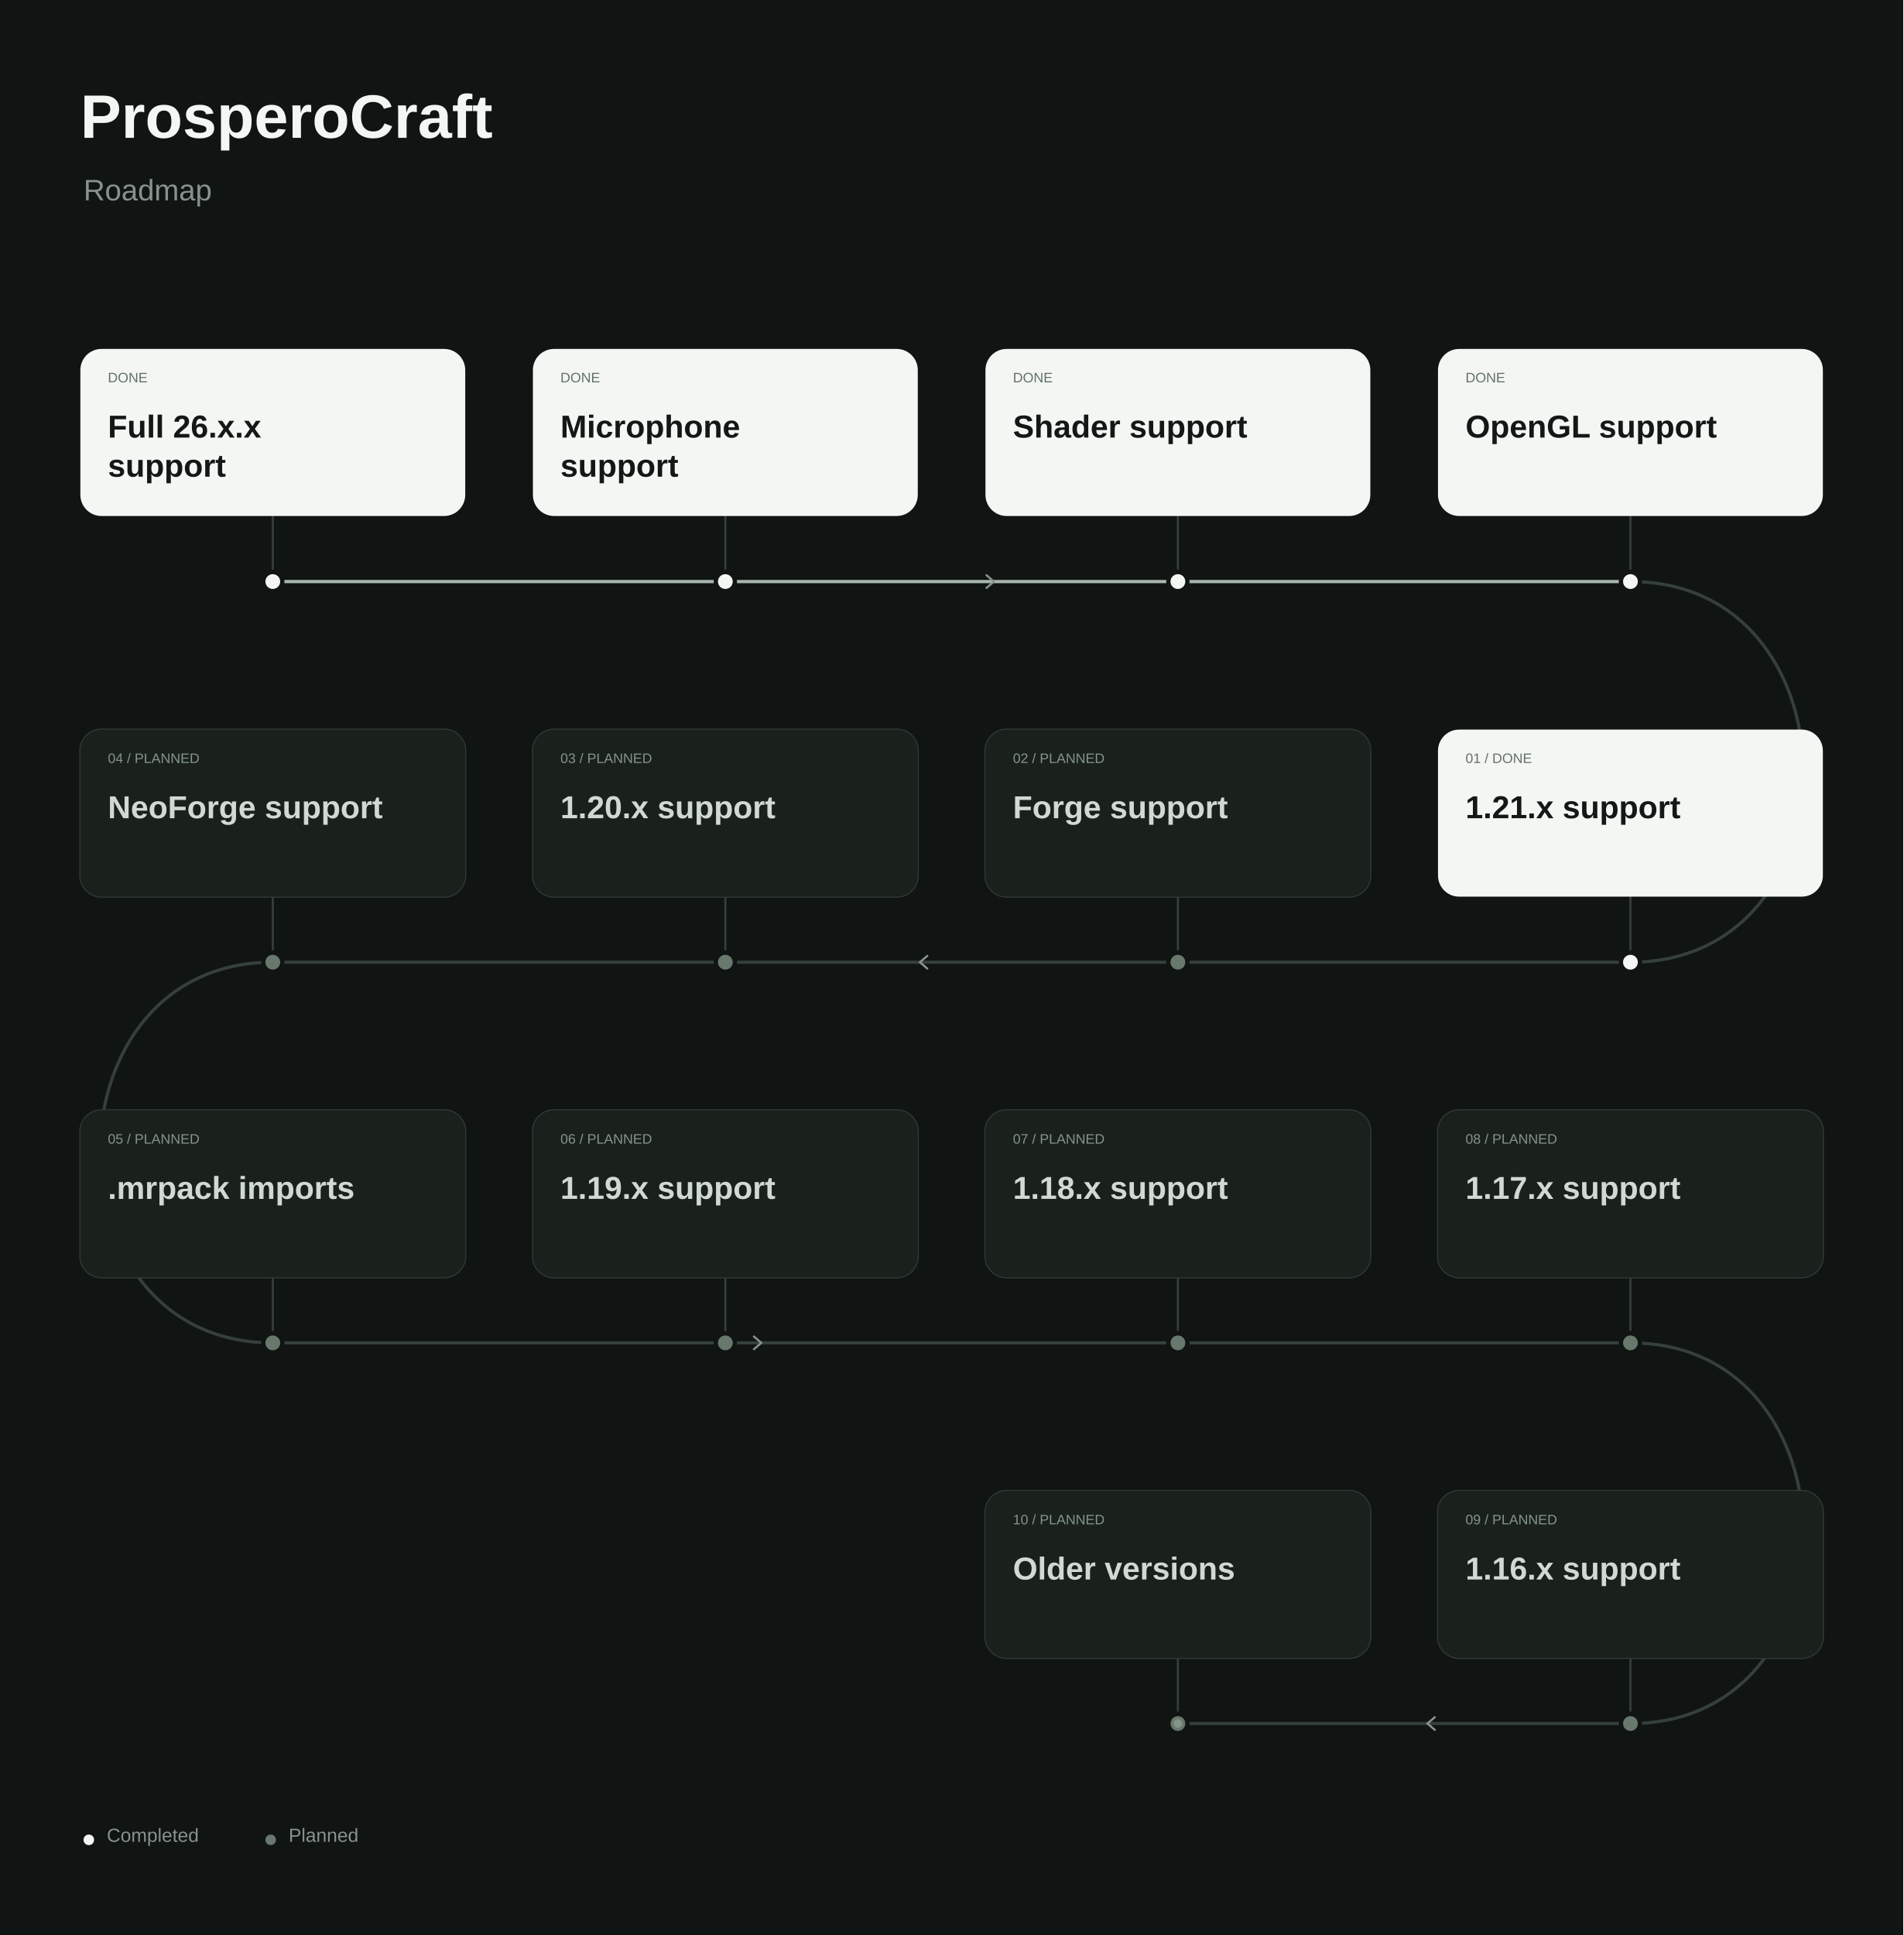
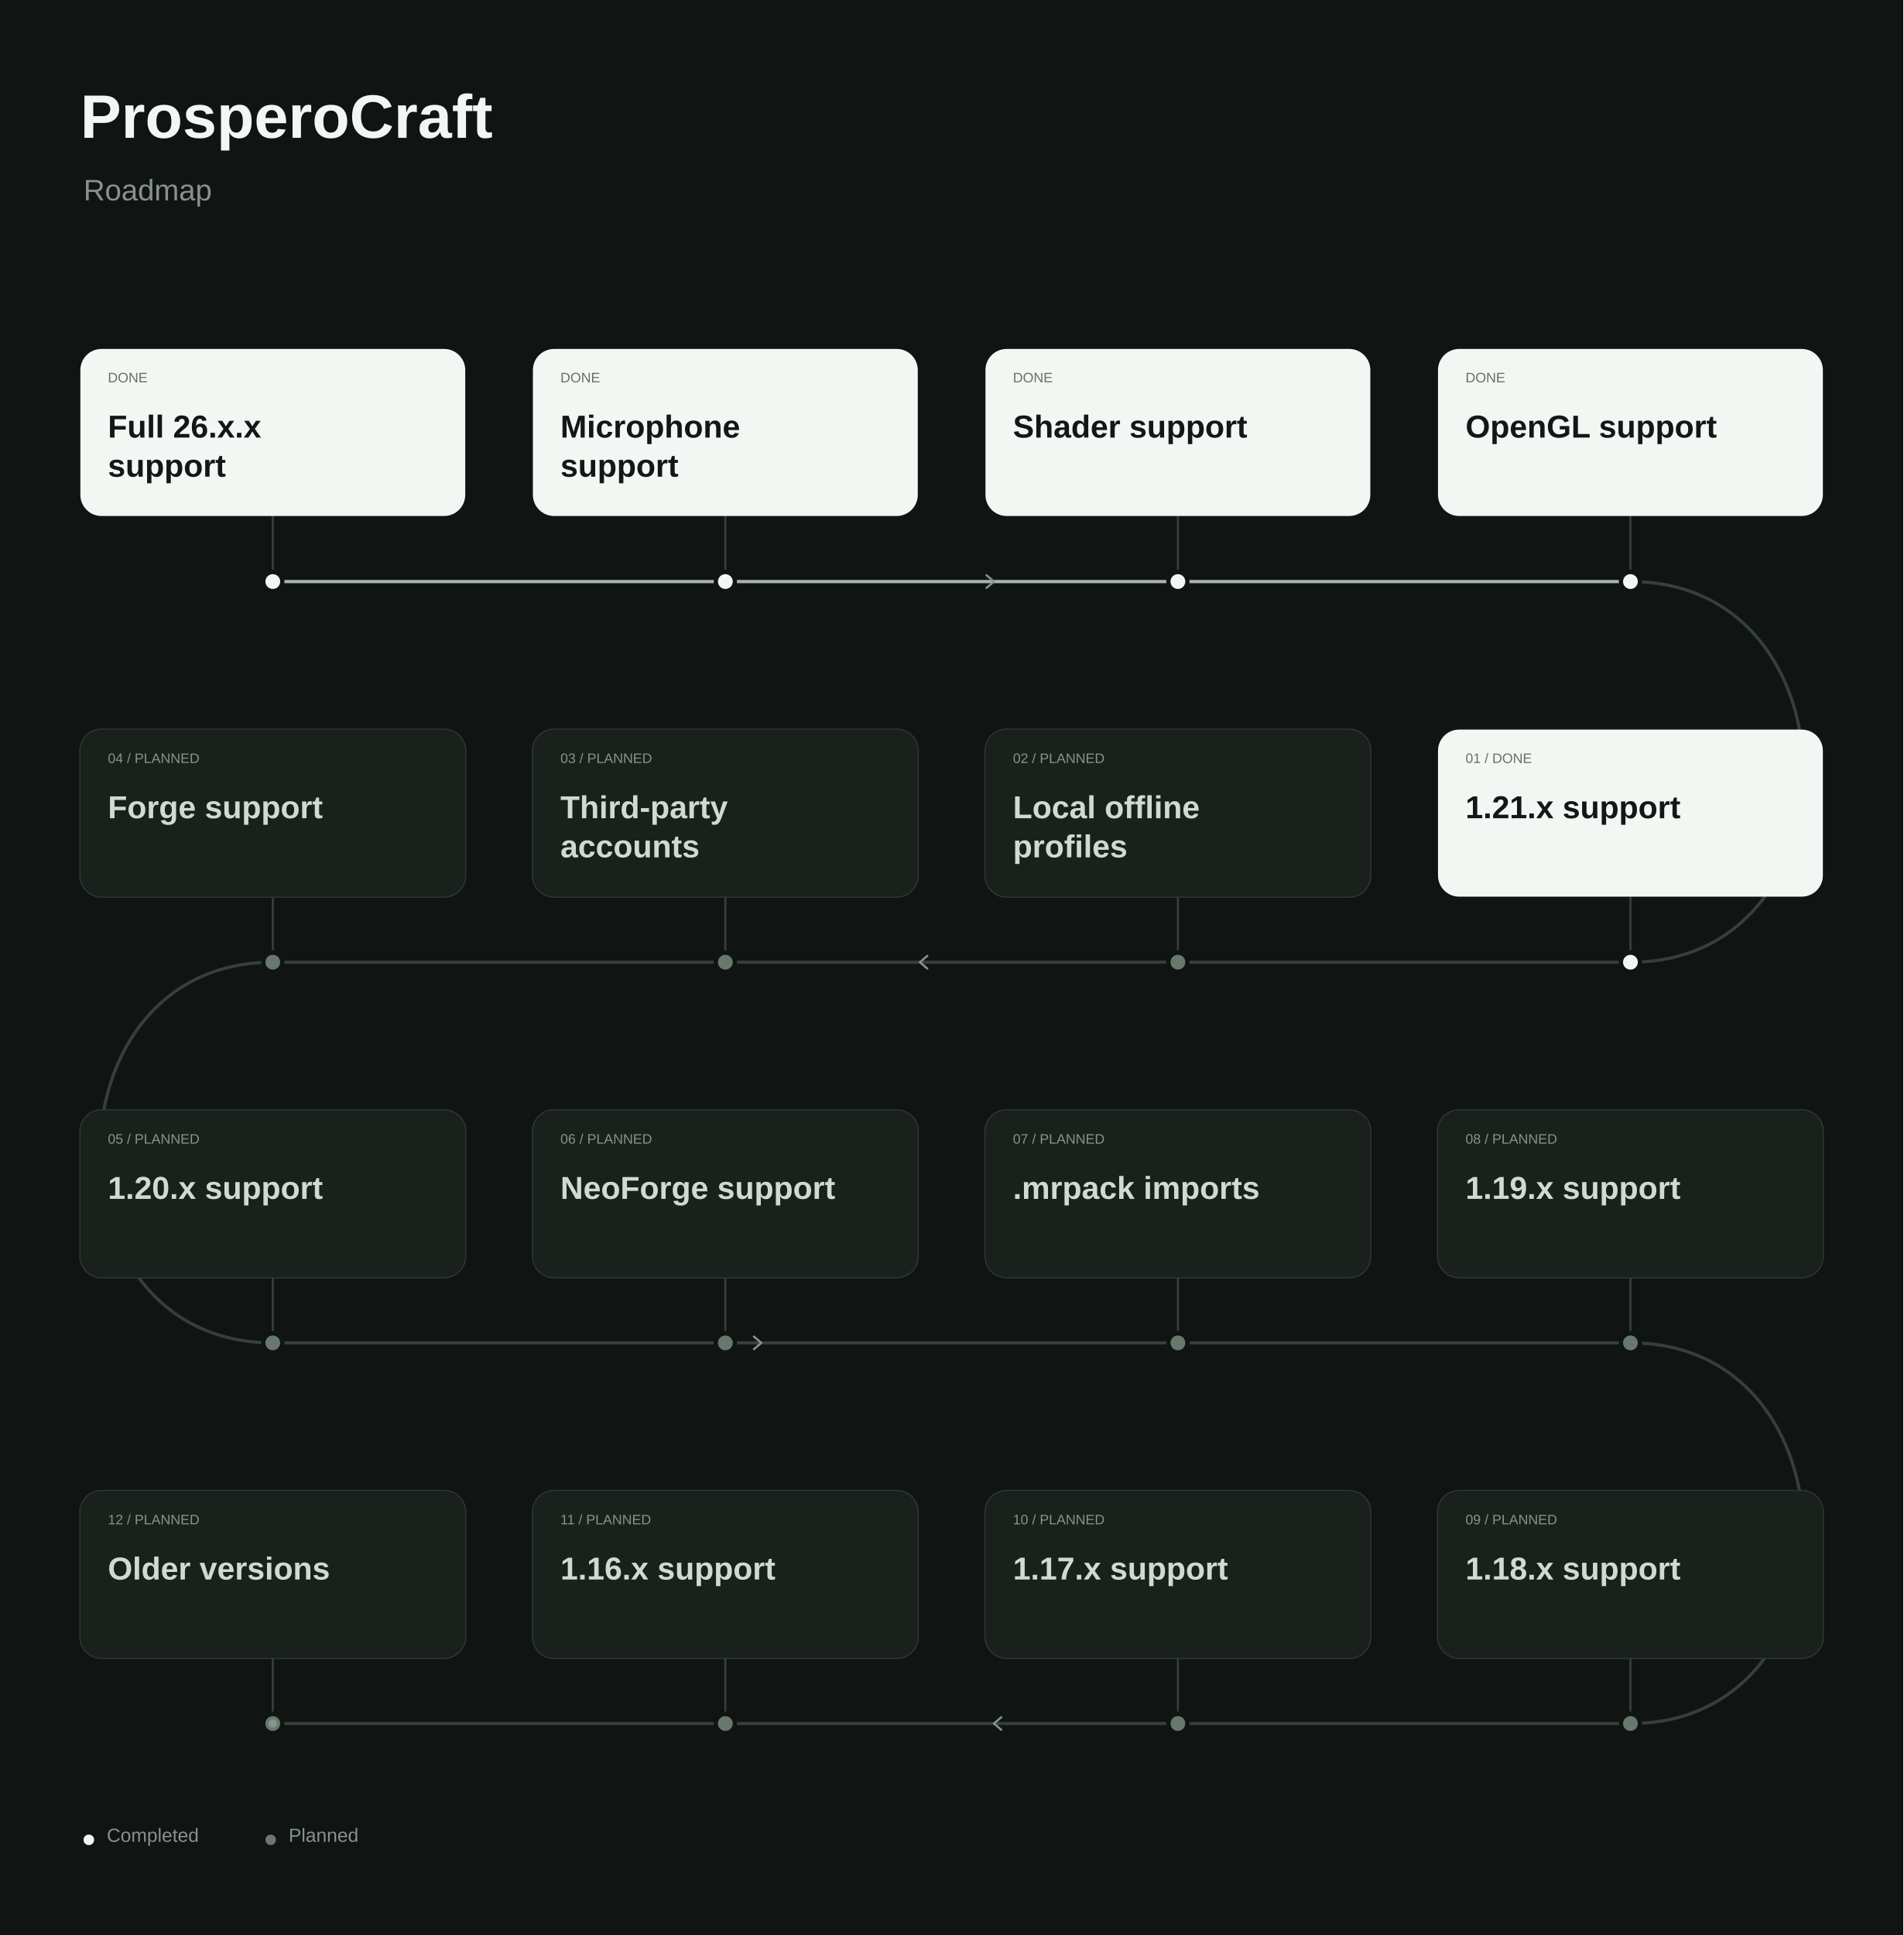
<svg xmlns="http://www.w3.org/2000/svg" width="1800" height="1830" viewBox="0 0 1800 1830">
  <rect width="1800" height="1830" fill="#101413" />
  <text x="76" y="92" font-family="Arial, sans-serif" font-size="58" font-weight="700" fill="#F4F6F4" dominant-baseline="text-before-edge">ProsperoCraft</text>
  <text x="79" y="171" font-family="Arial, sans-serif" font-size="28" font-weight="400" fill="#87928C" dominant-baseline="text-before-edge">Roadmap</text>
-   <polyline points="258.00,550.00 270.84,550.00 283.68,550.00 296.52,550.00 309.36,550.00 322.20,550.00 335.04,550.00 347.88,550.00 360.72,550.00 373.56,550.00 386.40,550.00 399.24,550.00 412.08,550.00 424.92,550.00 437.76,550.00 450.60,550.00 463.44,550.00 476.28,550.00 489.12,550.00 501.96,550.00 514.80,550.00 527.64,550.00 540.48,550.00 553.32,550.00 566.16,550.00 579.00,550.00 591.84,550.00 604.68,550.00 617.52,550.00 630.36,550.00 643.20,550.00 656.04,550.00 668.88,550.00 681.72,550.00 694.56,550.00 707.40,550.00 720.24,550.00 733.08,550.00 745.92,550.00 758.76,550.00 771.60,550.00 784.44,550.00 797.28,550.00 810.12,550.00 822.96,550.00 835.80,550.00 848.64,550.00 861.48,550.00 874.32,550.00 887.16,550.00 900.00,550.00 912.84,550.00 925.68,550.00 938.52,550.00 951.36,550.00 964.20,550.00 977.04,550.00 989.88,550.00 1002.72,550.00 1015.56,550.00 1028.40,550.00 1041.24,550.00 1054.08,550.00 1066.92,550.00 1079.76,550.00 1092.60,550.00 1105.44,550.00 1118.28,550.00 1131.12,550.00 1143.96,550.00 1156.80,550.00 1169.64,550.00 1182.48,550.00 1195.32,550.00 1208.16,550.00 1221.00,550.00 1233.84,550.00 1246.68,550.00 1259.52,550.00 1272.36,550.00 1285.20,550.00 1298.04,550.00 1310.88,550.00 1323.72,550.00 1336.56,550.00 1349.40,550.00 1362.24,550.00 1375.08,550.00 1387.92,550.00 1400.76,550.00 1413.60,550.00 1426.44,550.00 1439.28,550.00 1452.12,550.00 1464.96,550.00 1477.80,550.00 1490.64,550.00 1503.48,550.00 1516.32,550.00 1529.16,550.00 1542.00,550.00 1548.47,550.11 1554.82,550.43 1561.03,550.95 1567.11,551.68 1573.06,552.61 1578.89,553.73 1584.58,555.05 1590.13,556.54 1595.56,558.22 1600.86,560.08 1606.03,562.11 1611.06,564.31 1615.97,566.67 1620.74,569.19 1625.38,571.87 1629.90,574.70 1634.28,577.67 1638.53,580.79 1642.65,584.05 1646.64,587.44 1650.50,590.96 1654.23,594.61 1657.82,598.37 1661.29,602.25 1664.62,606.25 1667.83,610.35 1670.90,614.56 1673.85,618.87 1676.66,623.27 1679.34,627.76 1681.89,632.34 1684.31,637.00 1686.60,641.74 1688.76,646.55 1690.78,651.43 1692.68,656.38 1694.45,661.38 1696.08,666.44 1697.59,671.56 1698.96,676.72 1700.20,681.92 1701.31,687.17 1702.30,692.45 1703.15,697.76 1703.87,703.09 1704.45,708.45 1704.91,713.82 1705.24,719.21 1705.43,724.60 1705.50,730.00 1705.43,735.40 1705.24,740.79 1704.91,746.18 1704.45,751.55 1703.87,756.91 1703.15,762.24 1702.30,767.55 1701.31,772.83 1700.20,778.08 1698.96,783.28 1697.59,788.44 1696.08,793.56 1694.45,798.62 1692.68,803.62 1690.78,808.57 1688.76,813.45 1686.60,818.26 1684.31,823.00 1681.89,827.66 1679.34,832.24 1676.66,836.73 1673.85,841.13 1670.90,845.44 1667.83,849.65 1664.62,853.75 1661.29,857.75 1657.82,861.63 1654.23,865.39 1650.50,869.04 1646.64,872.56 1642.65,875.95 1638.53,879.21 1634.28,882.33 1629.90,885.30 1625.38,888.13 1620.74,890.81 1615.97,893.33 1611.06,895.69 1606.03,897.89 1600.86,899.92 1595.56,901.78 1590.13,903.46 1584.58,904.95 1578.89,906.27 1573.06,907.39 1567.11,908.32 1561.03,909.05 1554.82,909.57 1548.47,909.89 1542.00,910.00 1529.16,910.00 1516.32,910.00 1503.48,910.00 1490.64,910.00 1477.80,910.00 1464.96,910.00 1452.12,910.00 1439.28,910.00 1426.44,910.00 1413.60,910.00 1400.76,910.00 1387.92,910.00 1375.08,910.00 1362.24,910.00 1349.40,910.00 1336.56,910.00 1323.72,910.00 1310.88,910.00 1298.04,910.00 1285.20,910.00 1272.36,910.00 1259.52,910.00 1246.68,910.00 1233.84,910.00 1221.00,910.00 1208.16,910.00 1195.32,910.00 1182.48,910.00 1169.64,910.00 1156.80,910.00 1143.96,910.00 1131.12,910.00 1118.28,910.00 1105.44,910.00 1092.60,910.00 1079.76,910.00 1066.92,910.00 1054.08,910.00 1041.24,910.00 1028.40,910.00 1015.56,910.00 1002.72,910.00 989.88,910.00 977.04,910.00 964.20,910.00 951.36,910.00 938.52,910.00 925.68,910.00 912.84,910.00 900.00,910.00 887.16,910.00 874.32,910.00 861.48,910.00 848.64,910.00 835.80,910.00 822.96,910.00 810.12,910.00 797.28,910.00 784.44,910.00 771.60,910.00 758.76,910.00 745.92,910.00 733.08,910.00 720.24,910.00 707.40,910.00 694.56,910.00 681.72,910.00 668.88,910.00 656.04,910.00 643.20,910.00 630.36,910.00 617.52,910.00 604.68,910.00 591.84,910.00 579.00,910.00 566.16,910.00 553.32,910.00 540.48,910.00 527.64,910.00 514.80,910.00 501.96,910.00 489.12,910.00 476.28,910.00 463.44,910.00 450.60,910.00 437.76,910.00 424.92,910.00 412.08,910.00 399.24,910.00 386.40,910.00 373.56,910.00 360.72,910.00 347.88,910.00 335.04,910.00 322.20,910.00 309.36,910.00 296.52,910.00 283.68,910.00 270.84,910.00 258.00,910.00 251.53,910.11 245.18,910.43 238.97,910.95 232.89,911.68 226.93,912.61 221.11,913.73 215.42,915.05 209.87,916.54 204.44,918.22 199.14,920.08 193.97,922.11 188.94,924.31 184.03,926.67 179.26,929.19 174.61,931.87 170.10,934.70 165.72,937.67 161.47,940.79 157.35,944.05 153.36,947.44 149.50,950.96 145.77,954.61 142.18,958.37 138.71,962.25 135.38,966.25 132.17,970.35 129.10,974.56 126.15,978.87 123.34,983.27 120.66,987.76 118.11,992.34 115.69,997.00 113.40,1001.74 111.24,1006.55 109.22,1011.43 107.32,1016.38 105.55,1021.38 103.92,1026.44 102.41,1031.56 101.04,1036.72 99.80,1041.92 98.69,1047.17 97.70,1052.45 96.85,1057.76 96.14,1063.09 95.55,1068.45 95.09,1073.82 94.76,1079.21 94.57,1084.60 94.50,1090.00 94.57,1095.40 94.76,1100.79 95.09,1106.18 95.55,1111.55 96.14,1116.91 96.85,1122.24 97.70,1127.55 98.69,1132.83 99.80,1138.08 101.04,1143.28 102.41,1148.44 103.92,1153.56 105.55,1158.62 107.32,1163.62 109.22,1168.57 111.24,1173.45 113.40,1178.26 115.69,1183.00 118.11,1187.66 120.66,1192.24 123.34,1196.73 126.15,1201.13 129.10,1205.44 132.17,1209.65 135.38,1213.75 138.71,1217.75 142.18,1221.63 145.77,1225.39 149.50,1229.04 153.36,1232.56 157.35,1235.95 161.47,1239.21 165.72,1242.33 170.10,1245.30 174.61,1248.13 179.26,1250.81 184.03,1253.33 188.94,1255.69 193.97,1257.89 199.14,1259.92 204.44,1261.78 209.87,1263.46 215.42,1264.95 221.11,1266.27 226.93,1267.39 232.89,1268.32 238.97,1269.05 245.18,1269.57 251.53,1269.89 258.00,1270.00 270.84,1270.00 283.68,1270.00 296.52,1270.00 309.36,1270.00 322.20,1270.00 335.04,1270.00 347.88,1270.00 360.72,1270.00 373.56,1270.00 386.40,1270.00 399.24,1270.00 412.08,1270.00 424.92,1270.00 437.76,1270.00 450.60,1270.00 463.44,1270.00 476.28,1270.00 489.12,1270.00 501.96,1270.00 514.80,1270.00 527.64,1270.00 540.48,1270.00 553.32,1270.00 566.16,1270.00 579.00,1270.00 591.84,1270.00 604.68,1270.00 617.52,1270.00 630.36,1270.00 643.20,1270.00 656.04,1270.00 668.88,1270.00 681.72,1270.00 694.56,1270.00 707.40,1270.00 720.24,1270.00 733.08,1270.00 745.92,1270.00 758.76,1270.00 771.60,1270.00 784.44,1270.00 797.28,1270.00 810.12,1270.00 822.96,1270.00 835.80,1270.00 848.64,1270.00 861.48,1270.00 874.32,1270.00 887.16,1270.00 900.00,1270.00 912.84,1270.00 925.68,1270.00 938.52,1270.00 951.36,1270.00 964.20,1270.00 977.04,1270.00 989.88,1270.00 1002.72,1270.00 1015.56,1270.00 1028.40,1270.00 1041.24,1270.00 1054.08,1270.00 1066.92,1270.00 1079.76,1270.00 1092.60,1270.00 1105.44,1270.00 1118.28,1270.00 1131.12,1270.00 1143.96,1270.00 1156.80,1270.00 1169.64,1270.00 1182.48,1270.00 1195.32,1270.00 1208.16,1270.00 1221.00,1270.00 1233.84,1270.00 1246.68,1270.00 1259.52,1270.00 1272.36,1270.00 1285.20,1270.00 1298.04,1270.00 1310.88,1270.00 1323.72,1270.00 1336.56,1270.00 1349.40,1270.00 1362.24,1270.00 1375.08,1270.00 1387.92,1270.00 1400.76,1270.00 1413.60,1270.00 1426.44,1270.00 1439.28,1270.00 1452.12,1270.00 1464.96,1270.00 1477.80,1270.00 1490.64,1270.00 1503.48,1270.00 1516.32,1270.00 1529.16,1270.00 1542.00,1270.00 1548.47,1270.11 1554.82,1270.43 1561.03,1270.95 1567.11,1271.68 1573.06,1272.61 1578.89,1273.73 1584.58,1275.05 1590.13,1276.54 1595.56,1278.22 1600.86,1280.08 1606.03,1282.11 1611.06,1284.31 1615.97,1286.67 1620.74,1289.19 1625.38,1291.87 1629.90,1294.70 1634.28,1297.67 1638.53,1300.79 1642.65,1304.05 1646.64,1307.44 1650.50,1310.96 1654.23,1314.61 1657.82,1318.37 1661.29,1322.25 1664.62,1326.25 1667.83,1330.35 1670.90,1334.56 1673.85,1338.87 1676.66,1343.27 1679.34,1347.76 1681.89,1352.34 1684.31,1357.00 1686.60,1361.74 1688.76,1366.55 1690.78,1371.43 1692.68,1376.38 1694.45,1381.38 1696.08,1386.44 1697.59,1391.56 1698.96,1396.72 1700.20,1401.92 1701.31,1407.17 1702.30,1412.45 1703.15,1417.76 1703.87,1423.09 1704.45,1428.45 1704.91,1433.82 1705.24,1439.21 1705.43,1444.60 1705.50,1450.00 1705.43,1455.40 1705.24,1460.79 1704.91,1466.18 1704.45,1471.55 1703.87,1476.91 1703.15,1482.24 1702.30,1487.55 1701.31,1492.83 1700.20,1498.08 1698.96,1503.28 1697.59,1508.44 1696.08,1513.56 1694.45,1518.62 1692.68,1523.62 1690.78,1528.57 1688.76,1533.45 1686.60,1538.26 1684.31,1543.00 1681.89,1547.66 1679.34,1552.24 1676.66,1556.73 1673.85,1561.13 1670.90,1565.44 1667.83,1569.65 1664.62,1573.75 1661.29,1577.75 1657.82,1581.63 1654.23,1585.39 1650.50,1589.04 1646.64,1592.56 1642.65,1595.95 1638.53,1599.21 1634.28,1602.33 1629.90,1605.30 1625.38,1608.13 1620.74,1610.81 1615.97,1613.33 1611.06,1615.69 1606.03,1617.89 1600.86,1619.92 1595.56,1621.78 1590.13,1623.46 1584.58,1624.95 1578.89,1626.27 1573.06,1627.39 1567.11,1628.32 1561.03,1629.05 1554.82,1629.57 1548.47,1629.89 1542.00,1630.00 1537.72,1630.00 1533.44,1630.00 1529.16,1630.00 1524.88,1630.00 1520.60,1630.00 1516.32,1630.00 1512.04,1630.00 1507.76,1630.00 1503.48,1630.00 1499.20,1630.00 1494.92,1630.00 1490.64,1630.00 1486.36,1630.00 1482.08,1630.00 1477.80,1630.00 1473.52,1630.00 1469.24,1630.00 1464.96,1630.00 1460.68,1630.00 1456.40,1630.00 1452.12,1630.00 1447.84,1630.00 1443.56,1630.00 1439.28,1630.00 1435.00,1630.00 1430.72,1630.00 1426.44,1630.00 1422.16,1630.00 1417.88,1630.00 1413.60,1630.00 1409.32,1630.00 1405.04,1630.00 1400.76,1630.00 1396.48,1630.00 1392.20,1630.00 1387.92,1630.00 1383.64,1630.00 1379.36,1630.00 1375.08,1630.00 1370.80,1630.00 1366.52,1630.00 1362.24,1630.00 1357.96,1630.00 1353.68,1630.00 1349.40,1630.00 1345.12,1630.00 1340.84,1630.00 1336.56,1630.00 1332.28,1630.00 1328.00,1630.00 1323.72,1630.00 1319.44,1630.00 1315.16,1630.00 1310.88,1630.00 1306.60,1630.00 1302.32,1630.00 1298.04,1630.00 1293.76,1630.00 1289.48,1630.00 1285.20,1630.00 1280.92,1630.00 1276.64,1630.00 1272.36,1630.00 1268.08,1630.00 1263.80,1630.00 1259.52,1630.00 1255.24,1630.00 1250.96,1630.00 1246.68,1630.00 1242.40,1630.00 1238.12,1630.00 1233.84,1630.00 1229.56,1630.00 1225.28,1630.00 1221.00,1630.00 1216.72,1630.00 1212.44,1630.00 1208.16,1630.00 1203.88,1630.00 1199.60,1630.00 1195.32,1630.00 1191.04,1630.00 1186.76,1630.00 1182.48,1630.00 1178.20,1630.00 1173.92,1630.00 1169.64,1630.00 1165.36,1630.00 1161.08,1630.00 1156.80,1630.00 1152.52,1630.00 1148.24,1630.00 1143.96,1630.00 1139.68,1630.00 1135.40,1630.00 1131.12,1630.00 1126.84,1630.00 1122.56,1630.00 1118.28,1630.00 1114.00,1630.00" fill="none" stroke="#35403A" stroke-width="3" stroke-linecap="round" stroke-linejoin="round" />
+   <polyline points="258.00,550.00 270.84,550.00 283.68,550.00 296.52,550.00 309.36,550.00 322.20,550.00 335.04,550.00 347.88,550.00 360.72,550.00 373.56,550.00 386.40,550.00 399.24,550.00 412.08,550.00 424.92,550.00 437.76,550.00 450.60,550.00 463.44,550.00 476.28,550.00 489.12,550.00 501.96,550.00 514.80,550.00 527.64,550.00 540.48,550.00 553.32,550.00 566.16,550.00 579.00,550.00 591.84,550.00 604.68,550.00 617.52,550.00 630.36,550.00 643.20,550.00 656.04,550.00 668.88,550.00 681.72,550.00 694.56,550.00 707.40,550.00 720.24,550.00 733.08,550.00 745.92,550.00 758.76,550.00 771.60,550.00 784.44,550.00 797.28,550.00 810.12,550.00 822.96,550.00 835.80,550.00 848.64,550.00 861.48,550.00 874.32,550.00 887.16,550.00 900.00,550.00 912.84,550.00 925.68,550.00 938.52,550.00 951.36,550.00 964.20,550.00 977.04,550.00 989.88,550.00 1002.72,550.00 1015.56,550.00 1028.40,550.00 1041.24,550.00 1054.08,550.00 1066.92,550.00 1079.76,550.00 1092.60,550.00 1105.44,550.00 1118.28,550.00 1131.12,550.00 1143.96,550.00 1156.80,550.00 1169.64,550.00 1182.48,550.00 1195.32,550.00 1208.16,550.00 1221.00,550.00 1233.84,550.00 1246.68,550.00 1259.52,550.00 1272.36,550.00 1285.20,550.00 1298.04,550.00 1310.88,550.00 1323.72,550.00 1336.56,550.00 1349.40,550.00 1362.24,550.00 1375.08,550.00 1387.92,550.00 1400.76,550.00 1413.60,550.00 1426.44,550.00 1439.28,550.00 1452.12,550.00 1464.96,550.00 1477.80,550.00 1490.64,550.00 1503.48,550.00 1516.32,550.00 1529.16,550.00 1542.00,550.00 1548.47,550.11 1554.82,550.43 1561.03,550.95 1567.11,551.68 1573.06,552.61 1578.89,553.73 1584.58,555.05 1590.13,556.54 1595.56,558.22 1600.86,560.08 1606.03,562.11 1611.06,564.31 1615.97,566.67 1620.74,569.19 1625.38,571.87 1629.90,574.70 1634.28,577.67 1638.53,580.79 1642.65,584.05 1646.64,587.44 1650.50,590.96 1654.23,594.61 1657.82,598.37 1661.29,602.25 1664.62,606.25 1667.83,610.35 1670.90,614.56 1673.85,618.87 1676.66,623.27 1679.34,627.76 1681.89,632.34 1684.31,637.00 1686.60,641.74 1688.76,646.55 1690.78,651.43 1692.68,656.38 1694.45,661.38 1696.08,666.44 1697.59,671.56 1698.96,676.72 1700.20,681.92 1701.31,687.17 1702.30,692.45 1703.15,697.76 1703.87,703.09 1704.45,708.45 1704.91,713.82 1705.24,719.21 1705.43,724.60 1705.50,730.00 1705.43,735.40 1705.24,740.79 1704.91,746.18 1704.45,751.55 1703.87,756.91 1703.15,762.24 1702.30,767.55 1701.31,772.83 1700.20,778.08 1698.96,783.28 1697.59,788.44 1696.08,793.56 1694.45,798.62 1692.68,803.62 1690.78,808.57 1688.76,813.45 1686.60,818.26 1684.31,823.00 1681.89,827.66 1679.34,832.24 1676.66,836.73 1673.85,841.13 1670.90,845.44 1667.83,849.65 1664.62,853.75 1661.29,857.75 1657.82,861.63 1654.23,865.39 1650.50,869.04 1646.64,872.56 1642.65,875.95 1638.53,879.21 1634.28,882.33 1629.90,885.30 1625.38,888.13 1620.74,890.81 1615.97,893.33 1611.06,895.69 1606.03,897.89 1600.86,899.92 1595.56,901.78 1590.13,903.46 1584.58,904.95 1578.89,906.27 1573.06,907.39 1567.11,908.32 1561.03,909.05 1554.82,909.57 1548.47,909.89 1542.00,910.00 1529.16,910.00 1516.32,910.00 1503.48,910.00 1490.64,910.00 1477.80,910.00 1464.96,910.00 1452.12,910.00 1439.28,910.00 1426.44,910.00 1413.60,910.00 1400.76,910.00 1387.92,910.00 1375.08,910.00 1362.24,910.00 1349.40,910.00 1336.56,910.00 1323.72,910.00 1310.88,910.00 1298.04,910.00 1285.20,910.00 1272.36,910.00 1259.52,910.00 1246.68,910.00 1233.84,910.00 1221.00,910.00 1208.16,910.00 1195.32,910.00 1182.48,910.00 1169.64,910.00 1156.80,910.00 1143.96,910.00 1131.12,910.00 1118.28,910.00 1105.44,910.00 1092.60,910.00 1079.76,910.00 1066.92,910.00 1054.08,910.00 1041.24,910.00 1028.40,910.00 1015.56,910.00 1002.72,910.00 989.88,910.00 977.04,910.00 964.20,910.00 951.36,910.00 938.52,910.00 925.68,910.00 912.84,910.00 900.00,910.00 887.16,910.00 874.32,910.00 861.48,910.00 848.64,910.00 835.80,910.00 822.96,910.00 810.12,910.00 797.28,910.00 784.44,910.00 771.60,910.00 758.76,910.00 745.92,910.00 733.08,910.00 720.24,910.00 707.40,910.00 694.56,910.00 681.72,910.00 668.88,910.00 656.04,910.00 643.20,910.00 630.36,910.00 617.52,910.00 604.68,910.00 591.84,910.00 579.00,910.00 566.16,910.00 553.32,910.00 540.48,910.00 527.64,910.00 514.80,910.00 501.96,910.00 489.12,910.00 476.28,910.00 463.44,910.00 450.60,910.00 437.76,910.00 424.92,910.00 412.08,910.00 399.24,910.00 386.40,910.00 373.56,910.00 360.72,910.00 347.88,910.00 335.04,910.00 322.20,910.00 309.36,910.00 296.52,910.00 283.68,910.00 270.84,910.00 258.00,910.00 251.53,910.11 245.18,910.43 238.97,910.95 232.89,911.68 226.93,912.61 221.11,913.73 215.42,915.05 209.87,916.54 204.44,918.22 199.14,920.08 193.97,922.11 188.94,924.31 184.03,926.67 179.26,929.19 174.61,931.87 170.10,934.70 165.72,937.67 161.47,940.79 157.35,944.05 153.36,947.44 149.50,950.96 145.77,954.61 142.18,958.37 138.71,962.25 135.38,966.25 132.17,970.35 129.10,974.56 126.15,978.87 123.34,983.27 120.66,987.76 118.11,992.34 115.69,997.00 113.40,1001.74 111.24,1006.55 109.22,1011.43 107.32,1016.38 105.55,1021.38 103.92,1026.44 102.41,1031.56 101.04,1036.72 99.80,1041.92 98.69,1047.17 97.70,1052.45 96.85,1057.76 96.14,1063.09 95.55,1068.45 95.09,1073.82 94.76,1079.21 94.57,1084.60 94.50,1090.00 94.57,1095.40 94.76,1100.79 95.09,1106.18 95.55,1111.55 96.14,1116.91 96.85,1122.24 97.70,1127.55 98.69,1132.83 99.80,1138.08 101.04,1143.28 102.41,1148.44 103.92,1153.56 105.55,1158.62 107.32,1163.62 109.22,1168.57 111.24,1173.45 113.40,1178.26 115.69,1183.00 118.11,1187.66 120.66,1192.24 123.34,1196.73 126.15,1201.13 129.10,1205.44 132.17,1209.65 135.38,1213.75 138.71,1217.75 142.18,1221.63 145.77,1225.39 149.50,1229.04 153.36,1232.56 157.35,1235.95 161.47,1239.21 165.72,1242.33 170.10,1245.30 174.61,1248.13 179.26,1250.81 184.03,1253.33 188.94,1255.69 193.97,1257.89 199.14,1259.92 204.44,1261.78 209.87,1263.46 215.42,1264.95 221.11,1266.27 226.93,1267.39 232.89,1268.32 238.97,1269.05 245.18,1269.57 251.53,1269.89 258.00,1270.00 270.84,1270.00 283.68,1270.00 296.52,1270.00 309.36,1270.00 322.20,1270.00 335.04,1270.00 347.88,1270.00 360.72,1270.00 373.56,1270.00 386.40,1270.00 399.24,1270.00 412.08,1270.00 424.92,1270.00 437.76,1270.00 450.60,1270.00 463.44,1270.00 476.28,1270.00 489.12,1270.00 501.96,1270.00 514.80,1270.00 527.64,1270.00 540.48,1270.00 553.32,1270.00 566.16,1270.00 579.00,1270.00 591.84,1270.00 604.68,1270.00 617.52,1270.00 630.36,1270.00 643.20,1270.00 656.04,1270.00 668.88,1270.00 681.72,1270.00 694.56,1270.00 707.40,1270.00 720.24,1270.00 733.08,1270.00 745.92,1270.00 758.76,1270.00 771.60,1270.00 784.44,1270.00 797.28,1270.00 810.12,1270.00 822.96,1270.00 835.80,1270.00 848.64,1270.00 861.48,1270.00 874.32,1270.00 887.16,1270.00 900.00,1270.00 912.84,1270.00 925.68,1270.00 938.52,1270.00 951.36,1270.00 964.20,1270.00 977.04,1270.00 989.88,1270.00 1002.72,1270.00 1015.56,1270.00 1028.40,1270.00 1041.24,1270.00 1054.08,1270.00 1066.92,1270.00 1079.76,1270.00 1092.60,1270.00 1105.44,1270.00 1118.28,1270.00 1131.12,1270.00 1143.96,1270.00 1156.80,1270.00 1169.64,1270.00 1182.48,1270.00 1195.32,1270.00 1208.16,1270.00 1221.00,1270.00 1233.84,1270.00 1246.68,1270.00 1259.52,1270.00 1272.36,1270.00 1285.20,1270.00 1298.04,1270.00 1310.88,1270.00 1323.72,1270.00 1336.56,1270.00 1349.40,1270.00 1362.24,1270.00 1375.08,1270.00 1387.92,1270.00 1400.76,1270.00 1413.60,1270.00 1426.44,1270.00 1439.28,1270.00 1452.12,1270.00 1464.96,1270.00 1477.80,1270.00 1490.64,1270.00 1503.48,1270.00 1516.32,1270.00 1529.16,1270.00 1542.00,1270.00 1548.47,1270.11 1554.82,1270.43 1561.03,1270.95 1567.11,1271.68 1573.06,1272.61 1578.89,1273.73 1584.58,1275.05 1590.13,1276.54 1595.56,1278.22 1600.86,1280.08 1606.03,1282.11 1611.06,1284.31 1615.97,1286.67 1620.74,1289.19 1625.38,1291.87 1629.90,1294.70 1634.28,1297.67 1638.53,1300.79 1642.65,1304.05 1646.64,1307.44 1650.50,1310.96 1654.23,1314.61 1657.82,1318.37 1661.29,1322.25 1664.62,1326.25 1667.83,1330.35 1670.90,1334.56 1673.85,1338.87 1676.66,1343.27 1679.34,1347.76 1681.89,1352.34 1684.31,1357.00 1686.60,1361.74 1688.76,1366.55 1690.78,1371.43 1692.68,1376.38 1694.45,1381.38 1696.08,1386.44 1697.59,1391.56 1698.96,1396.72 1700.20,1401.92 1701.31,1407.17 1702.30,1412.45 1703.15,1417.76 1703.87,1423.09 1704.45,1428.45 1704.91,1433.82 1705.24,1439.21 1705.43,1444.60 1705.50,1450.00 1705.43,1455.40 1705.24,1460.79 1704.91,1466.18 1704.45,1471.55 1703.87,1476.91 1703.15,1482.24 1702.30,1487.55 1701.31,1492.83 1700.20,1498.08 1698.96,1503.28 1697.59,1508.44 1696.08,1513.56 1694.45,1518.62 1692.68,1523.62 1690.78,1528.57 1688.76,1533.45 1686.60,1538.26 1684.31,1543.00 1681.89,1547.66 1679.34,1552.24 1676.66,1556.73 1673.85,1561.13 1670.90,1565.44 1667.83,1569.65 1664.62,1573.75 1661.29,1577.75 1657.82,1581.63 1654.23,1585.39 1650.50,1589.04 1646.64,1592.56 1642.65,1595.95 1638.53,1599.21 1634.28,1602.33 1629.90,1605.30 1625.38,1608.13 1620.74,1610.81 1615.97,1613.33 1611.06,1615.69 1606.03,1617.89 1600.86,1619.92 1595.56,1621.78 1590.13,1623.46 1584.58,1624.95 1578.89,1626.27 1573.06,1627.39 1567.11,1628.32 1561.03,1629.05 1554.82,1629.57 1548.47,1629.89 1542.00,1630.00 1529.16,1630.00 1516.32,1630.00 1503.48,1630.00 1490.64,1630.00 1477.80,1630.00 1464.96,1630.00 1452.12,1630.00 1439.28,1630.00 1426.44,1630.00 1413.60,1630.00 1400.76,1630.00 1387.92,1630.00 1375.08,1630.00 1362.24,1630.00 1349.40,1630.00 1336.56,1630.00 1323.72,1630.00 1310.88,1630.00 1298.04,1630.00 1285.20,1630.00 1272.36,1630.00 1259.52,1630.00 1246.68,1630.00 1233.84,1630.00 1221.00,1630.00 1208.16,1630.00 1195.32,1630.00 1182.48,1630.00 1169.64,1630.00 1156.80,1630.00 1143.96,1630.00 1131.12,1630.00 1118.28,1630.00 1105.44,1630.00 1092.60,1630.00 1079.76,1630.00 1066.92,1630.00 1054.08,1630.00 1041.24,1630.00 1028.40,1630.00 1015.56,1630.00 1002.72,1630.00 989.88,1630.00 977.04,1630.00 964.20,1630.00 951.36,1630.00 938.52,1630.00 925.68,1630.00 912.84,1630.00 900.00,1630.00 887.16,1630.00 874.32,1630.00 861.48,1630.00 848.64,1630.00 835.80,1630.00 822.96,1630.00 810.12,1630.00 797.28,1630.00 784.44,1630.00 771.60,1630.00 758.76,1630.00 745.92,1630.00 733.08,1630.00 720.24,1630.00 707.40,1630.00 694.56,1630.00 681.72,1630.00 668.88,1630.00 656.04,1630.00 643.20,1630.00 630.36,1630.00 617.52,1630.00 604.68,1630.00 591.84,1630.00 579.00,1630.00 566.16,1630.00 553.32,1630.00 540.48,1630.00 527.64,1630.00 514.80,1630.00 501.96,1630.00 489.12,1630.00 476.28,1630.00 463.44,1630.00 450.60,1630.00 437.76,1630.00 424.92,1630.00 412.08,1630.00 399.24,1630.00 386.40,1630.00 373.56,1630.00 360.72,1630.00 347.88,1630.00 335.04,1630.00 322.20,1630.00 309.36,1630.00 296.52,1630.00 283.68,1630.00 270.84,1630.00 258.00,1630.00" fill="none" stroke="#35403A" stroke-width="3" stroke-linecap="round" stroke-linejoin="round" />
  <polyline points="258.00,550.00 270.84,550.00 283.68,550.00 296.52,550.00 309.36,550.00 322.20,550.00 335.04,550.00 347.88,550.00 360.72,550.00 373.56,550.00 386.40,550.00 399.24,550.00 412.08,550.00 424.92,550.00 437.76,550.00 450.60,550.00 463.44,550.00 476.28,550.00 489.12,550.00 501.96,550.00 514.80,550.00 527.64,550.00 540.48,550.00 553.32,550.00 566.16,550.00 579.00,550.00 591.84,550.00 604.68,550.00 617.52,550.00 630.36,550.00 643.20,550.00 656.04,550.00 668.88,550.00 681.72,550.00 694.56,550.00 707.40,550.00 720.24,550.00 733.08,550.00 745.92,550.00 758.76,550.00 771.60,550.00 784.44,550.00 797.28,550.00 810.12,550.00 822.96,550.00 835.80,550.00 848.64,550.00 861.48,550.00 874.32,550.00 887.16,550.00 900.00,550.00 912.84,550.00 925.68,550.00 938.52,550.00 951.36,550.00 964.20,550.00 977.04,550.00 989.88,550.00 1002.72,550.00 1015.56,550.00 1028.40,550.00 1041.24,550.00 1054.08,550.00 1066.92,550.00 1079.76,550.00 1092.60,550.00 1105.44,550.00 1118.28,550.00 1131.12,550.00 1143.96,550.00 1156.80,550.00 1169.64,550.00 1182.48,550.00 1195.32,550.00 1208.16,550.00 1221.00,550.00 1233.84,550.00 1246.68,550.00 1259.52,550.00 1272.36,550.00 1285.20,550.00 1298.04,550.00 1310.88,550.00 1323.72,550.00 1336.56,550.00 1349.40,550.00 1362.24,550.00 1375.08,550.00 1387.92,550.00 1400.76,550.00 1413.60,550.00 1426.44,550.00 1439.28,550.00 1452.12,550.00 1464.96,550.00 1477.80,550.00 1490.64,550.00 1503.48,550.00 1516.32,550.00 1529.16,550.00 1542.00,550.00" fill="none" stroke="#A9B6AD" stroke-width="3" stroke-linecap="round" stroke-linejoin="round" />
  <polyline points="933.00,544.00 940.00,550.00 933.00,556.00" fill="none" stroke="#87928C" stroke-width="2" stroke-linecap="round" stroke-linejoin="round" />
  <polyline points="877.00,904.00 870.00,910.00 877.00,916.00" fill="none" stroke="#87928C" stroke-width="2" stroke-linecap="round" stroke-linejoin="round" />
  <polyline points="713.00,1264.00 720.00,1270.00 713.00,1276.00" fill="none" stroke="#87928C" stroke-width="2" stroke-linecap="round" stroke-linejoin="round" />
-   <polyline points="1357.00,1624.00 1350.00,1630.00 1357.00,1636.00" fill="none" stroke="#87928C" stroke-width="2" stroke-linecap="round" stroke-linejoin="round" />
+   <polyline points="947.00,1624.00 940.00,1630.00 947.00,1636.00" fill="none" stroke="#87928C" stroke-width="2" stroke-linecap="round" stroke-linejoin="round" />
  <polyline points="258.00,488.00 258.00,538.00" fill="none" stroke="#35403A" stroke-width="2" stroke-linecap="round" stroke-linejoin="round" />
  <rect x="76" y="330" width="364" height="158" rx="20" fill="#F4F6F3" />
  <circle cx="258.0" cy="550" r="11" fill="#101413" />
  <circle cx="258.0" cy="550" r="7" fill="#F4F6F3" />
  <text x="102" y="353" font-family="Arial, sans-serif" font-size="13" font-weight="400" fill="#617168" dominant-baseline="text-before-edge">DONE</text>
  <text x="102" y="394" font-family="Arial, sans-serif" font-size="30" font-weight="700" fill="#131816" dominant-baseline="text-before-edge">Full 26.x.x</text>
  <text x="102" y="431" font-family="Arial, sans-serif" font-size="30" font-weight="700" fill="#131816" dominant-baseline="text-before-edge">support</text>
  <polyline points="686.00,488.00 686.00,538.00" fill="none" stroke="#35403A" stroke-width="2" stroke-linecap="round" stroke-linejoin="round" />
  <rect x="504" y="330" width="364" height="158" rx="20" fill="#F4F6F3" />
  <circle cx="686.0" cy="550" r="11" fill="#101413" />
  <circle cx="686.0" cy="550" r="7" fill="#F4F6F3" />
  <text x="530" y="353" font-family="Arial, sans-serif" font-size="13" font-weight="400" fill="#617168" dominant-baseline="text-before-edge">DONE</text>
  <text x="530" y="394" font-family="Arial, sans-serif" font-size="30" font-weight="700" fill="#131816" dominant-baseline="text-before-edge">Microphone</text>
  <text x="530" y="431" font-family="Arial, sans-serif" font-size="30" font-weight="700" fill="#131816" dominant-baseline="text-before-edge">support</text>
  <polyline points="1114.00,488.00 1114.00,538.00" fill="none" stroke="#35403A" stroke-width="2" stroke-linecap="round" stroke-linejoin="round" />
  <rect x="932" y="330" width="364" height="158" rx="20" fill="#F4F6F3" />
  <circle cx="1114.0" cy="550" r="11" fill="#101413" />
  <circle cx="1114.0" cy="550" r="7" fill="#F4F6F3" />
  <text x="958" y="353" font-family="Arial, sans-serif" font-size="13" font-weight="400" fill="#617168" dominant-baseline="text-before-edge">DONE</text>
  <text x="958" y="394" font-family="Arial, sans-serif" font-size="30" font-weight="700" fill="#131816" dominant-baseline="text-before-edge">Shader support</text>
  <polyline points="1542.00,488.00 1542.00,538.00" fill="none" stroke="#35403A" stroke-width="2" stroke-linecap="round" stroke-linejoin="round" />
  <rect x="1360" y="330" width="364" height="158" rx="20" fill="#F4F6F3" />
  <circle cx="1542.0" cy="550" r="11" fill="#101413" />
  <circle cx="1542.0" cy="550" r="7" fill="#F4F6F3" />
  <text x="1386" y="353" font-family="Arial, sans-serif" font-size="13" font-weight="400" fill="#617168" dominant-baseline="text-before-edge">DONE</text>
  <text x="1386" y="394" font-family="Arial, sans-serif" font-size="30" font-weight="700" fill="#131816" dominant-baseline="text-before-edge">OpenGL support</text>
  <polyline points="1542.00,848.00 1542.00,898.00" fill="none" stroke="#35403A" stroke-width="2" stroke-linecap="round" stroke-linejoin="round" />
  <rect x="1360" y="690" width="364" height="158" rx="20" fill="#F4F6F3" />
  <circle cx="1542.0" cy="910" r="11" fill="#101413" />
  <circle cx="1542.0" cy="910" r="7" fill="#F4F6F3" />
  <text x="1386" y="713" font-family="Arial, sans-serif" font-size="13" font-weight="400" fill="#617168" dominant-baseline="text-before-edge">01 / DONE</text>
  <text x="1386" y="754" font-family="Arial, sans-serif" font-size="30" font-weight="700" fill="#131816" dominant-baseline="text-before-edge">1.21.x support</text>
  <polyline points="1114.00,848.00 1114.00,898.00" fill="none" stroke="#35403A" stroke-width="2" stroke-linecap="round" stroke-linejoin="round" />
  <rect x="931" y="689" width="366" height="160" rx="21" fill="#303A34" />
  <rect x="932" y="690" width="364" height="158" rx="20" fill="#1A211D" />
  <circle cx="1114.0" cy="910" r="11" fill="#101413" />
  <circle cx="1114.0" cy="910" r="7" fill="#68786D" />
  <text x="958" y="713" font-family="Arial, sans-serif" font-size="13" font-weight="400" fill="#84958A" dominant-baseline="text-before-edge">02 / PLANNED</text>
-   <text x="958" y="754" font-family="Arial, sans-serif" font-size="30" font-weight="700" fill="#D0D9D2" dominant-baseline="text-before-edge">Forge support</text>
+   <text x="958" y="754" font-family="Arial, sans-serif" font-size="30" font-weight="700" fill="#D0D9D2" dominant-baseline="text-before-edge">Local offline</text>
+   <text x="958" y="791" font-family="Arial, sans-serif" font-size="30" font-weight="700" fill="#D0D9D2" dominant-baseline="text-before-edge">profiles</text>
  <polyline points="686.00,848.00 686.00,898.00" fill="none" stroke="#35403A" stroke-width="2" stroke-linecap="round" stroke-linejoin="round" />
  <rect x="503" y="689" width="366" height="160" rx="21" fill="#303A34" />
  <rect x="504" y="690" width="364" height="158" rx="20" fill="#1A211D" />
  <circle cx="686.0" cy="910" r="11" fill="#101413" />
  <circle cx="686.0" cy="910" r="7" fill="#68786D" />
  <text x="530" y="713" font-family="Arial, sans-serif" font-size="13" font-weight="400" fill="#84958A" dominant-baseline="text-before-edge">03 / PLANNED</text>
-   <text x="530" y="754" font-family="Arial, sans-serif" font-size="30" font-weight="700" fill="#D0D9D2" dominant-baseline="text-before-edge">1.20.x support</text>
+   <text x="530" y="754" font-family="Arial, sans-serif" font-size="30" font-weight="700" fill="#D0D9D2" dominant-baseline="text-before-edge">Third-party</text>
+   <text x="530" y="791" font-family="Arial, sans-serif" font-size="30" font-weight="700" fill="#D0D9D2" dominant-baseline="text-before-edge">accounts</text>
  <polyline points="258.00,848.00 258.00,898.00" fill="none" stroke="#35403A" stroke-width="2" stroke-linecap="round" stroke-linejoin="round" />
  <rect x="75" y="689" width="366" height="160" rx="21" fill="#303A34" />
  <rect x="76" y="690" width="364" height="158" rx="20" fill="#1A211D" />
  <circle cx="258.0" cy="910" r="11" fill="#101413" />
  <circle cx="258.0" cy="910" r="7" fill="#68786D" />
  <text x="102" y="713" font-family="Arial, sans-serif" font-size="13" font-weight="400" fill="#84958A" dominant-baseline="text-before-edge">04 / PLANNED</text>
-   <text x="102" y="754" font-family="Arial, sans-serif" font-size="30" font-weight="700" fill="#D0D9D2" dominant-baseline="text-before-edge">NeoForge support</text>
+   <text x="102" y="754" font-family="Arial, sans-serif" font-size="30" font-weight="700" fill="#D0D9D2" dominant-baseline="text-before-edge">Forge support</text>
  <polyline points="258.00,1208.00 258.00,1258.00" fill="none" stroke="#35403A" stroke-width="2" stroke-linecap="round" stroke-linejoin="round" />
  <rect x="75" y="1049" width="366" height="160" rx="21" fill="#303A34" />
  <rect x="76" y="1050" width="364" height="158" rx="20" fill="#1A211D" />
  <circle cx="258.0" cy="1270" r="11" fill="#101413" />
  <circle cx="258.0" cy="1270" r="7" fill="#68786D" />
  <text x="102" y="1073" font-family="Arial, sans-serif" font-size="13" font-weight="400" fill="#84958A" dominant-baseline="text-before-edge">05 / PLANNED</text>
-   <text x="102" y="1114" font-family="Arial, sans-serif" font-size="30" font-weight="700" fill="#D0D9D2" dominant-baseline="text-before-edge">.mrpack imports</text>
+   <text x="102" y="1114" font-family="Arial, sans-serif" font-size="30" font-weight="700" fill="#D0D9D2" dominant-baseline="text-before-edge">1.20.x support</text>
  <polyline points="686.00,1208.00 686.00,1258.00" fill="none" stroke="#35403A" stroke-width="2" stroke-linecap="round" stroke-linejoin="round" />
  <rect x="503" y="1049" width="366" height="160" rx="21" fill="#303A34" />
  <rect x="504" y="1050" width="364" height="158" rx="20" fill="#1A211D" />
  <circle cx="686.0" cy="1270" r="11" fill="#101413" />
  <circle cx="686.0" cy="1270" r="7" fill="#68786D" />
  <text x="530" y="1073" font-family="Arial, sans-serif" font-size="13" font-weight="400" fill="#84958A" dominant-baseline="text-before-edge">06 / PLANNED</text>
-   <text x="530" y="1114" font-family="Arial, sans-serif" font-size="30" font-weight="700" fill="#D0D9D2" dominant-baseline="text-before-edge">1.19.x support</text>
+   <text x="530" y="1114" font-family="Arial, sans-serif" font-size="30" font-weight="700" fill="#D0D9D2" dominant-baseline="text-before-edge">NeoForge support</text>
  <polyline points="1114.00,1208.00 1114.00,1258.00" fill="none" stroke="#35403A" stroke-width="2" stroke-linecap="round" stroke-linejoin="round" />
  <rect x="931" y="1049" width="366" height="160" rx="21" fill="#303A34" />
  <rect x="932" y="1050" width="364" height="158" rx="20" fill="#1A211D" />
  <circle cx="1114.0" cy="1270" r="11" fill="#101413" />
  <circle cx="1114.0" cy="1270" r="7" fill="#68786D" />
  <text x="958" y="1073" font-family="Arial, sans-serif" font-size="13" font-weight="400" fill="#84958A" dominant-baseline="text-before-edge">07 / PLANNED</text>
-   <text x="958" y="1114" font-family="Arial, sans-serif" font-size="30" font-weight="700" fill="#D0D9D2" dominant-baseline="text-before-edge">1.18.x support</text>
+   <text x="958" y="1114" font-family="Arial, sans-serif" font-size="30" font-weight="700" fill="#D0D9D2" dominant-baseline="text-before-edge">.mrpack imports</text>
  <polyline points="1542.00,1208.00 1542.00,1258.00" fill="none" stroke="#35403A" stroke-width="2" stroke-linecap="round" stroke-linejoin="round" />
  <rect x="1359" y="1049" width="366" height="160" rx="21" fill="#303A34" />
  <rect x="1360" y="1050" width="364" height="158" rx="20" fill="#1A211D" />
  <circle cx="1542.0" cy="1270" r="11" fill="#101413" />
  <circle cx="1542.0" cy="1270" r="7" fill="#68786D" />
  <text x="1386" y="1073" font-family="Arial, sans-serif" font-size="13" font-weight="400" fill="#84958A" dominant-baseline="text-before-edge">08 / PLANNED</text>
-   <text x="1386" y="1114" font-family="Arial, sans-serif" font-size="30" font-weight="700" fill="#D0D9D2" dominant-baseline="text-before-edge">1.17.x support</text>
+   <text x="1386" y="1114" font-family="Arial, sans-serif" font-size="30" font-weight="700" fill="#D0D9D2" dominant-baseline="text-before-edge">1.19.x support</text>
  <polyline points="1542.00,1568.00 1542.00,1618.00" fill="none" stroke="#35403A" stroke-width="2" stroke-linecap="round" stroke-linejoin="round" />
  <rect x="1359" y="1409" width="366" height="160" rx="21" fill="#303A34" />
  <rect x="1360" y="1410" width="364" height="158" rx="20" fill="#1A211D" />
  <circle cx="1542.0" cy="1630" r="11" fill="#101413" />
  <circle cx="1542.0" cy="1630" r="7" fill="#68786D" />
  <text x="1386" y="1433" font-family="Arial, sans-serif" font-size="13" font-weight="400" fill="#84958A" dominant-baseline="text-before-edge">09 / PLANNED</text>
-   <text x="1386" y="1474" font-family="Arial, sans-serif" font-size="30" font-weight="700" fill="#D0D9D2" dominant-baseline="text-before-edge">1.16.x support</text>
+   <text x="1386" y="1474" font-family="Arial, sans-serif" font-size="30" font-weight="700" fill="#D0D9D2" dominant-baseline="text-before-edge">1.18.x support</text>
  <polyline points="1114.00,1568.00 1114.00,1618.00" fill="none" stroke="#35403A" stroke-width="2" stroke-linecap="round" stroke-linejoin="round" />
  <rect x="931" y="1409" width="366" height="160" rx="21" fill="#303A34" />
  <rect x="932" y="1410" width="364" height="158" rx="20" fill="#1A211D" />
  <circle cx="1114.0" cy="1630" r="11" fill="#101413" />
  <circle cx="1114.0" cy="1630" r="7" fill="#68786D" />
  <text x="958" y="1433" font-family="Arial, sans-serif" font-size="13" font-weight="400" fill="#84958A" dominant-baseline="text-before-edge">10 / PLANNED</text>
-   <text x="958" y="1474" font-family="Arial, sans-serif" font-size="30" font-weight="700" fill="#D0D9D2" dominant-baseline="text-before-edge">Older versions</text>
-   <circle cx="1114" cy="1630" r="4" fill="#84958A" />
+   <text x="958" y="1474" font-family="Arial, sans-serif" font-size="30" font-weight="700" fill="#D0D9D2" dominant-baseline="text-before-edge">1.17.x support</text>
+   <polyline points="686.00,1568.00 686.00,1618.00" fill="none" stroke="#35403A" stroke-width="2" stroke-linecap="round" stroke-linejoin="round" />
+   <rect x="503" y="1409" width="366" height="160" rx="21" fill="#303A34" />
+   <rect x="504" y="1410" width="364" height="158" rx="20" fill="#1A211D" />
+   <circle cx="686.0" cy="1630" r="11" fill="#101413" />
+   <circle cx="686.0" cy="1630" r="7" fill="#68786D" />
+   <text x="530" y="1433" font-family="Arial, sans-serif" font-size="13" font-weight="400" fill="#84958A" dominant-baseline="text-before-edge">11 / PLANNED</text>
+   <text x="530" y="1474" font-family="Arial, sans-serif" font-size="30" font-weight="700" fill="#D0D9D2" dominant-baseline="text-before-edge">1.16.x support</text>
+   <polyline points="258.00,1568.00 258.00,1618.00" fill="none" stroke="#35403A" stroke-width="2" stroke-linecap="round" stroke-linejoin="round" />
+   <rect x="75" y="1409" width="366" height="160" rx="21" fill="#303A34" />
+   <rect x="76" y="1410" width="364" height="158" rx="20" fill="#1A211D" />
+   <circle cx="258.0" cy="1630" r="11" fill="#101413" />
+   <circle cx="258.0" cy="1630" r="7" fill="#68786D" />
+   <text x="102" y="1433" font-family="Arial, sans-serif" font-size="13" font-weight="400" fill="#84958A" dominant-baseline="text-before-edge">12 / PLANNED</text>
+   <text x="102" y="1474" font-family="Arial, sans-serif" font-size="30" font-weight="700" fill="#D0D9D2" dominant-baseline="text-before-edge">Older versions</text>
+   <circle cx="258" cy="1630" r="4" fill="#84958A" />
  <circle cx="84" cy="1740" r="5" fill="#F4F6F3" />
  <text x="101" y="1730" font-family="Arial, sans-serif" font-size="18" font-weight="400" fill="#87928C" dominant-baseline="text-before-edge">Completed</text>
  <circle cx="256" cy="1740" r="5" fill="#68786D" />
  <text x="273" y="1730" font-family="Arial, sans-serif" font-size="18" font-weight="400" fill="#87928C" dominant-baseline="text-before-edge">Planned</text>
</svg>
